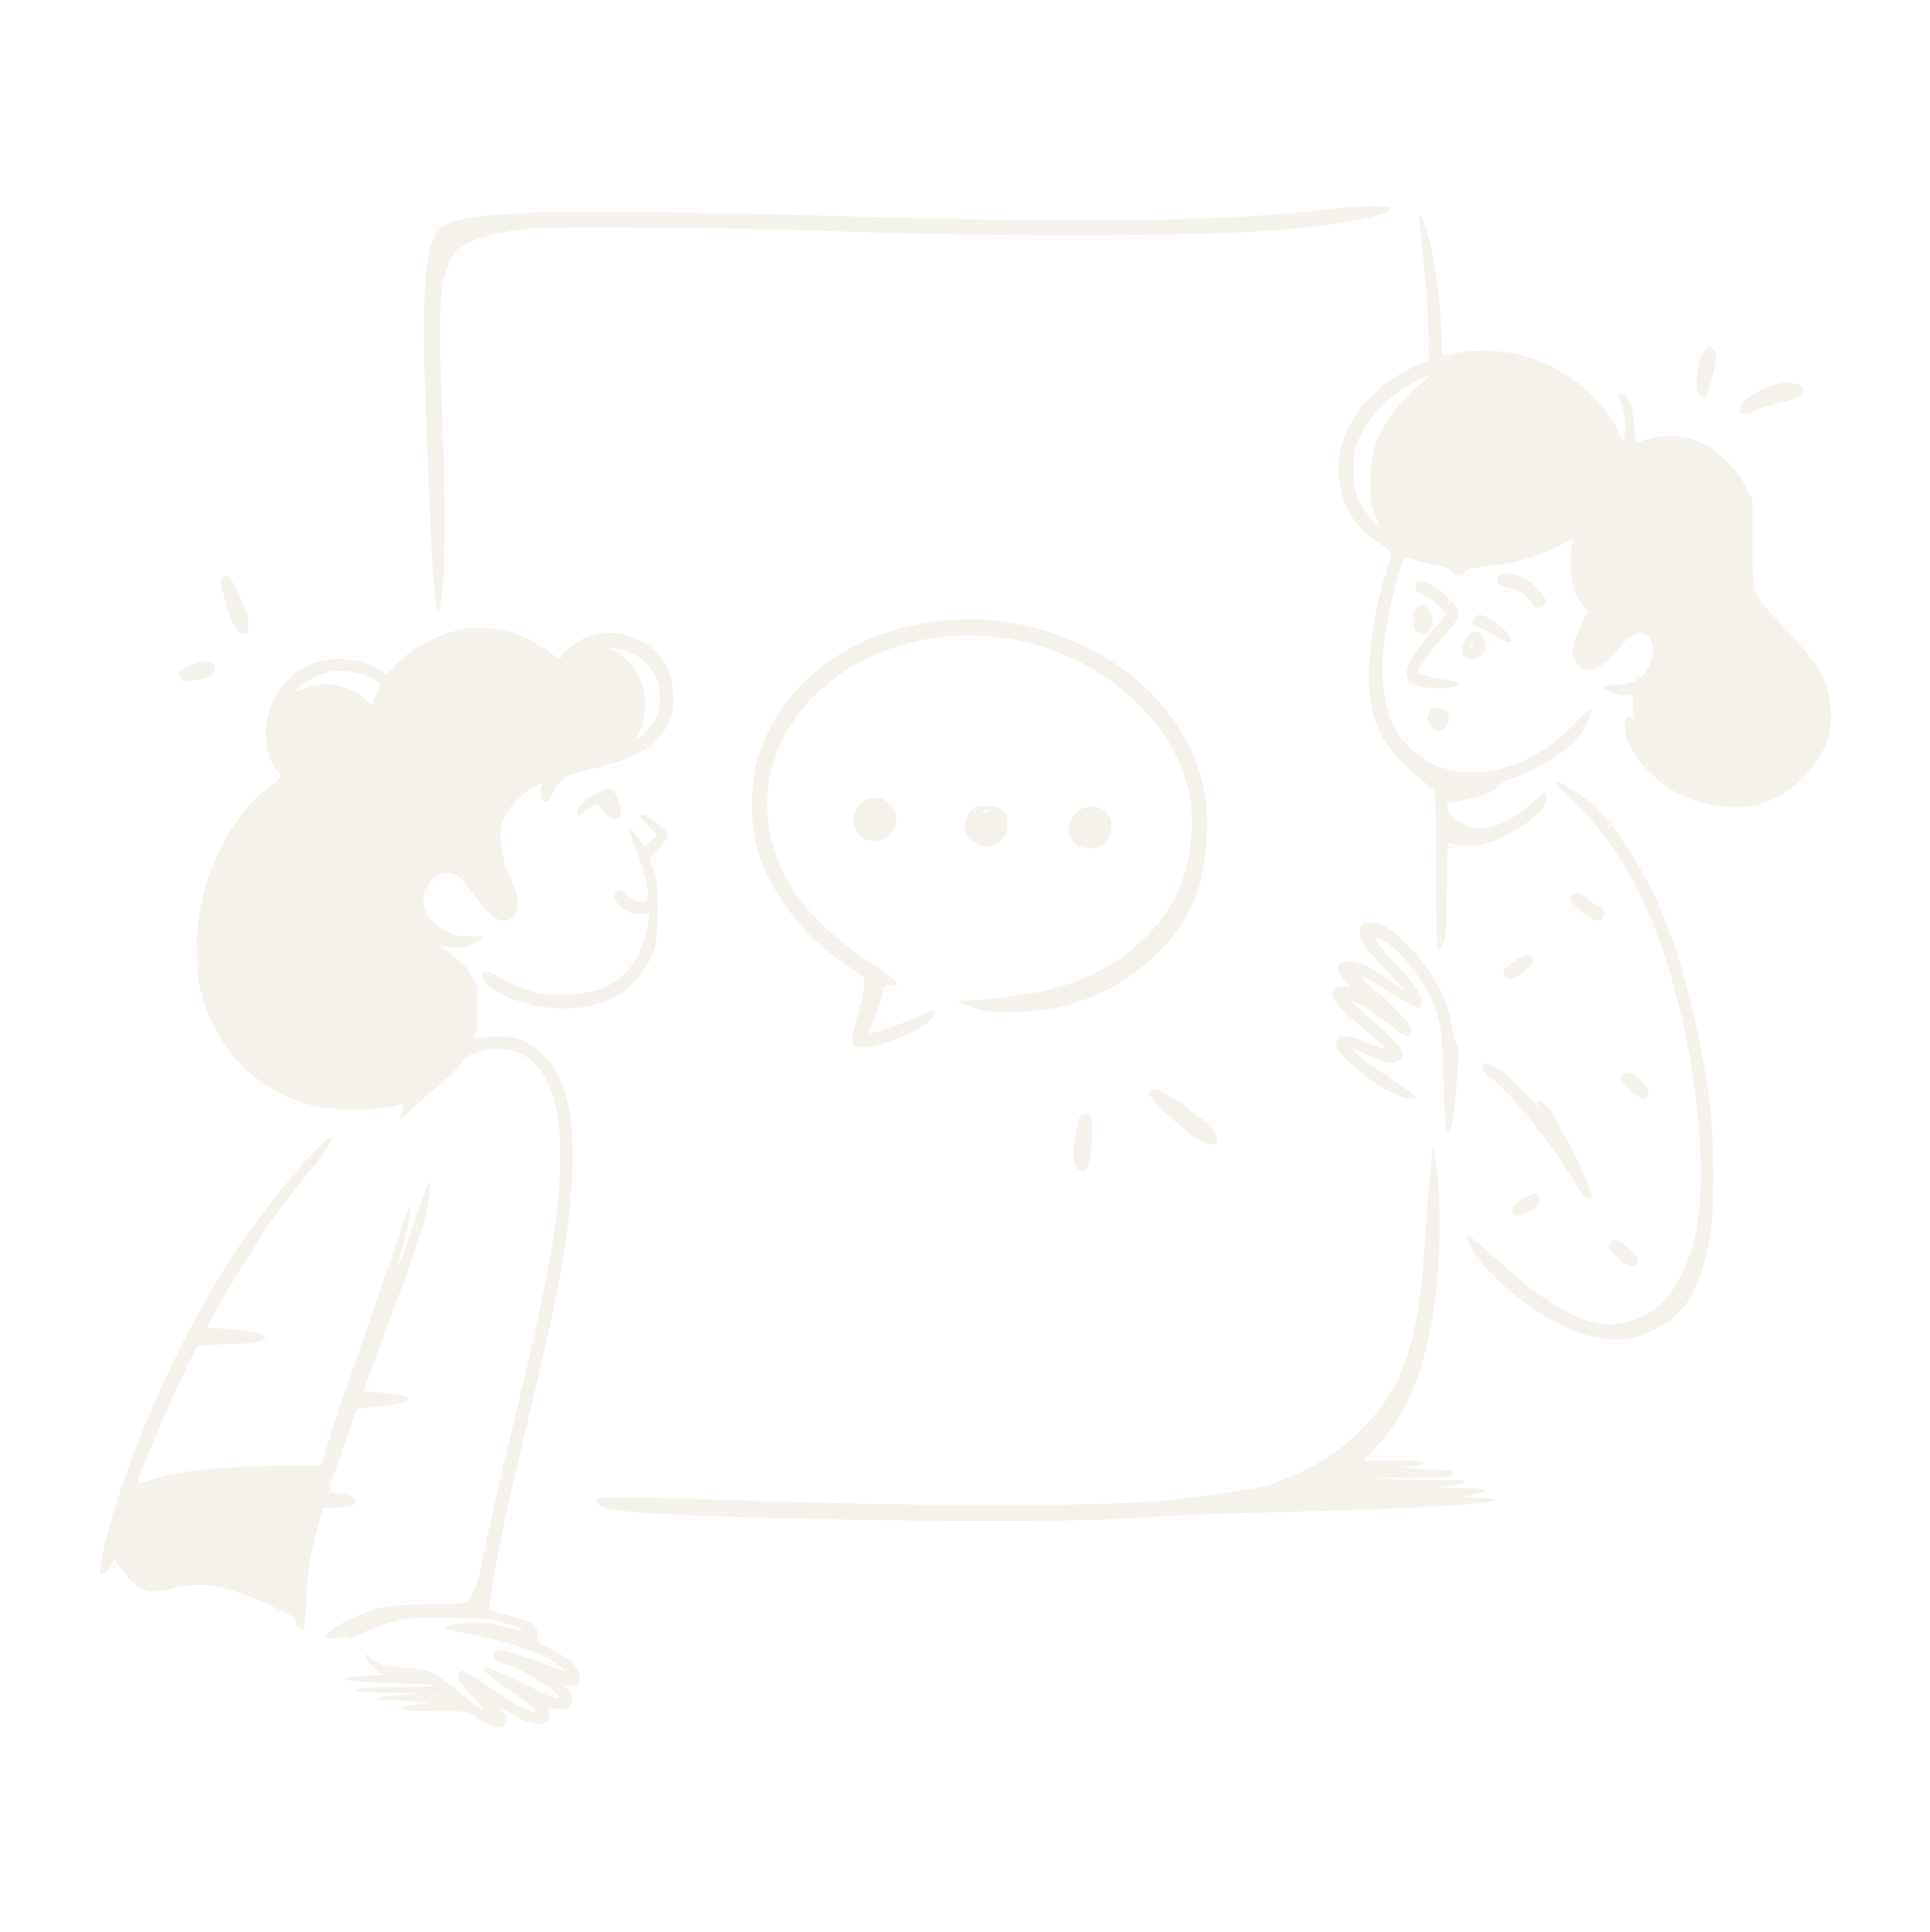
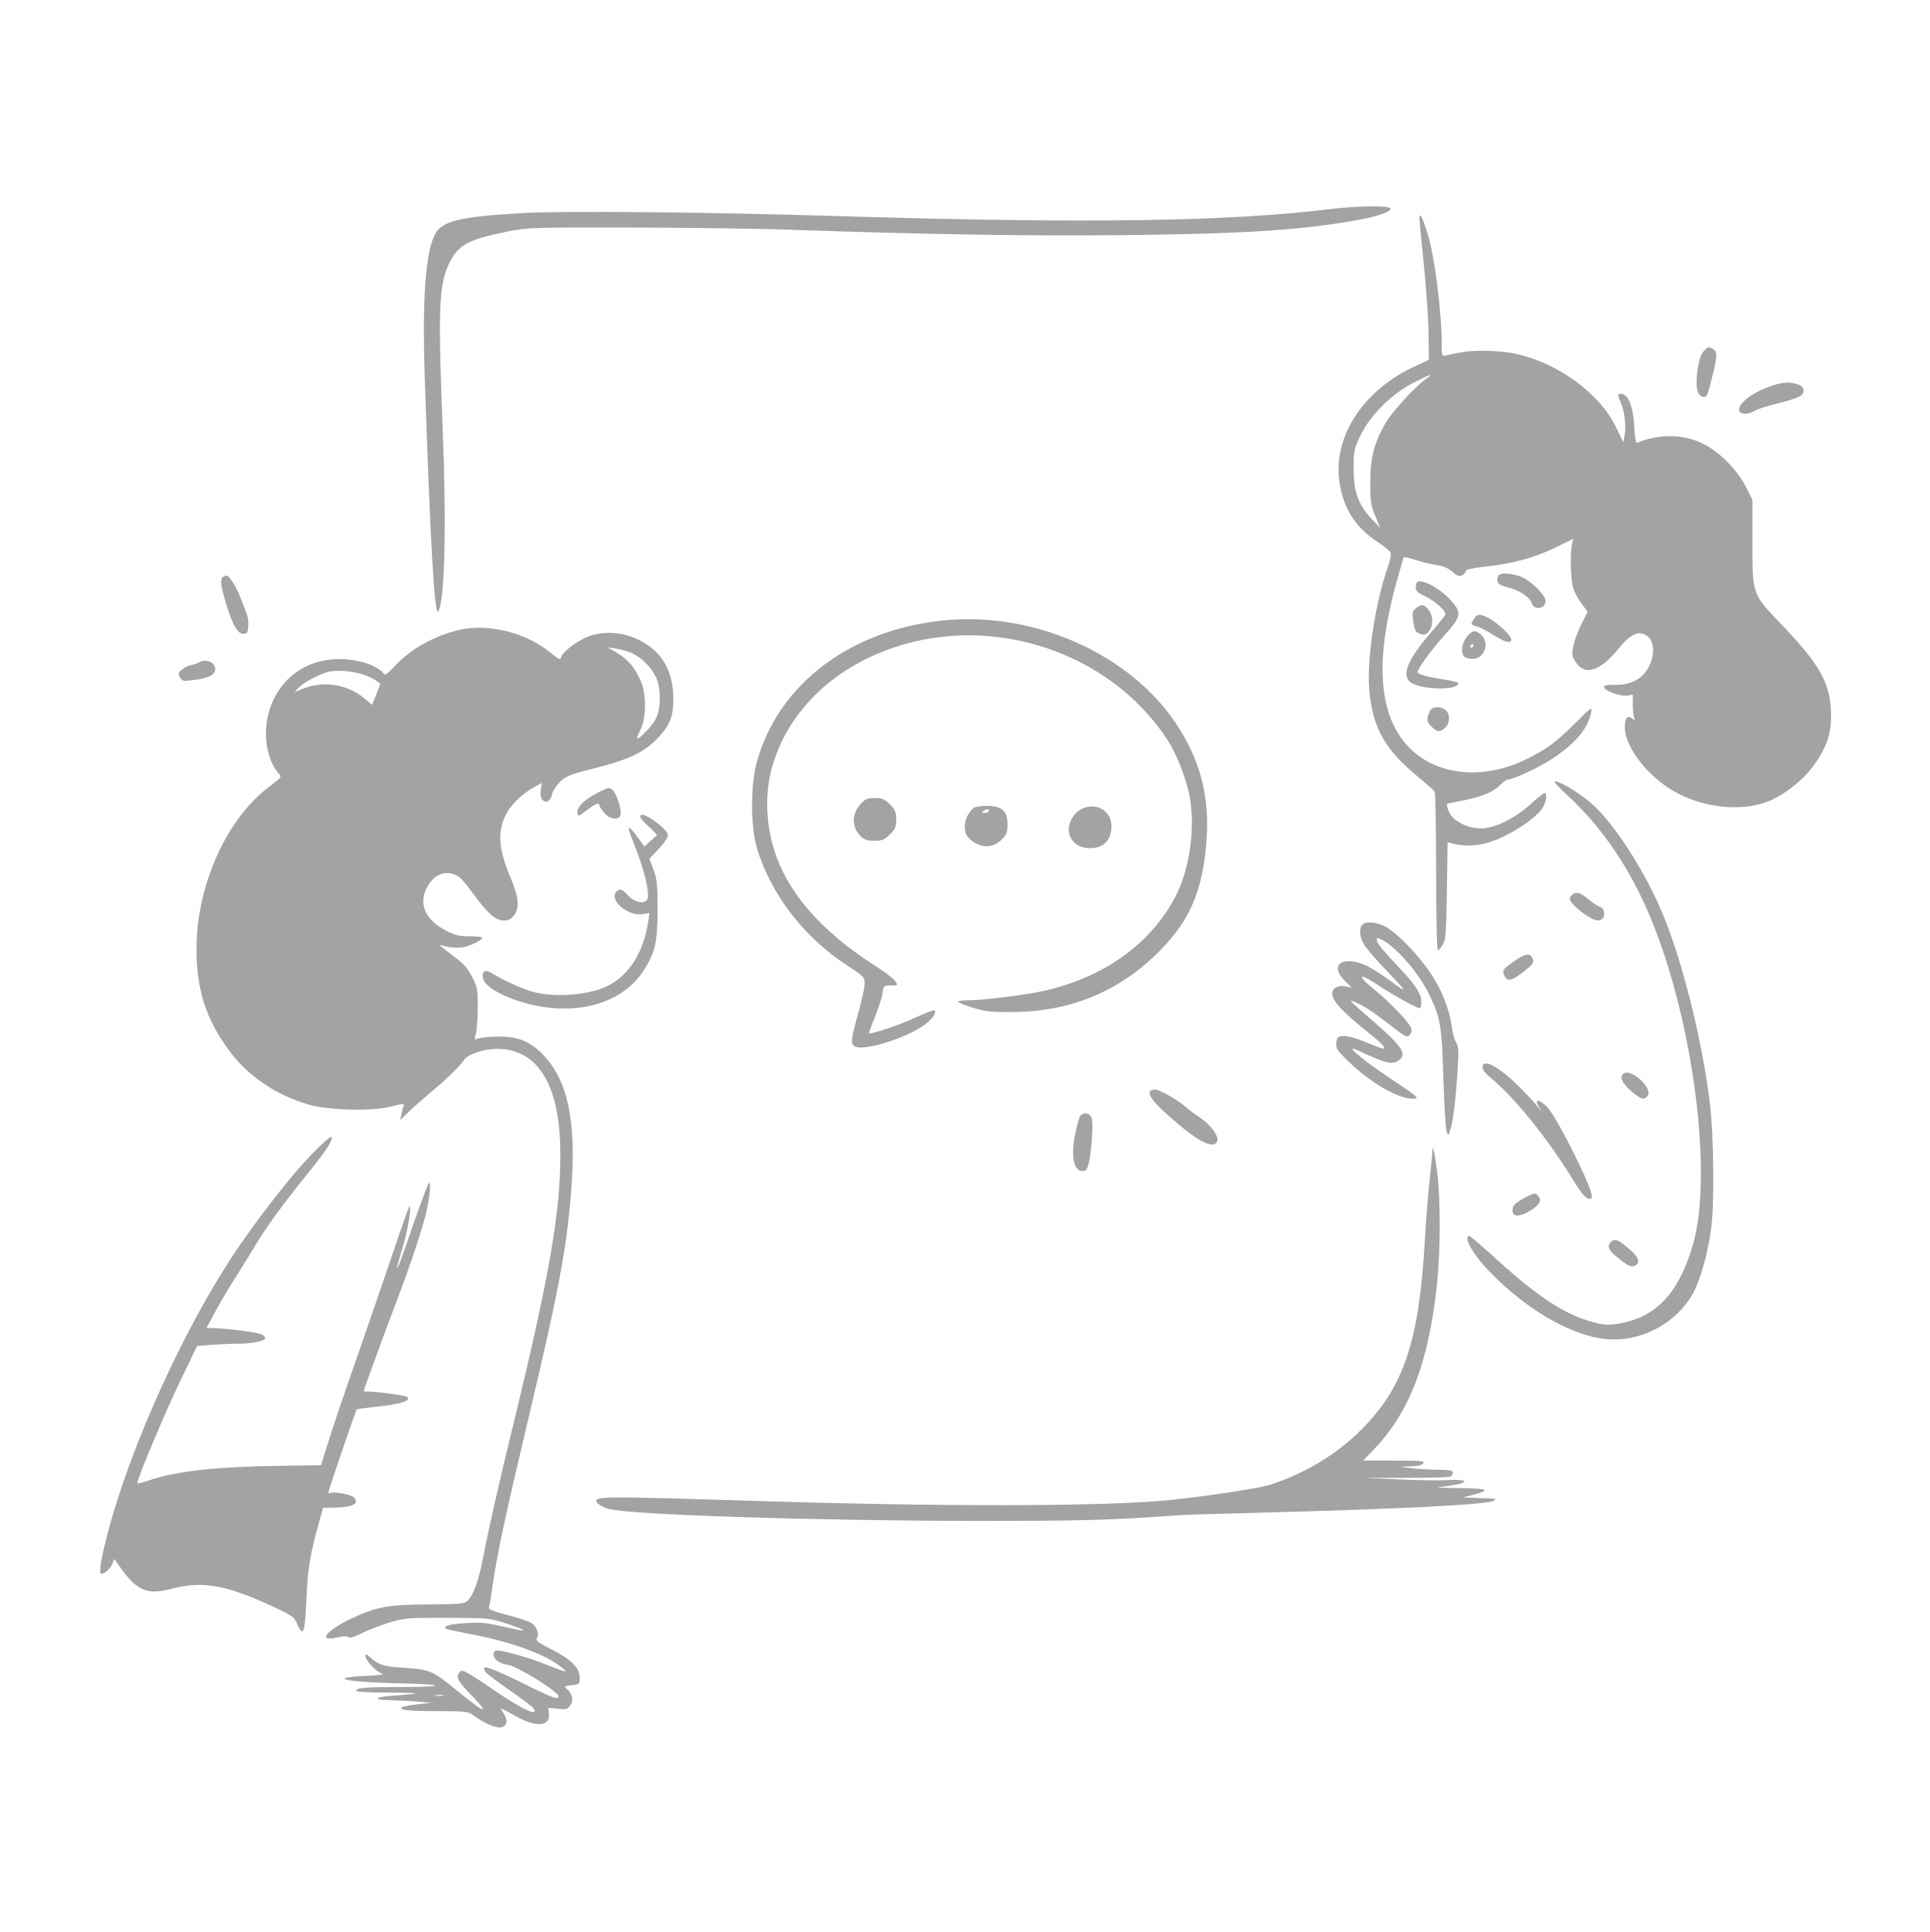
<svg xmlns="http://www.w3.org/2000/svg" version="1.0" width="1040pt" height="1041pt" viewBox="0 0 1040 1041" preserveAspectRatio="xMidYMid meet">
-   <g transform="translate(0,1041) scale(0.1,-0.1)" fill="#F5F2EB" stroke="none">
+   <g transform="translate(0,1041) scale(0.1,-0.1)" fill="#a3a3a3" stroke="none">
    <path d="M7175 9284 c-551 -68 -1317 -79 -2635 -39 -746 23 -1500 30 -1738 16 -315 -18 -416 -42 -454 -107 -54 -92 -73 -344 -59 -775 31 -913 53 -1295 73 -1263 35 55 45 456 24 980 -25 635 -21 771 30 884 48 108 102 139 318 182 108 22 128 23 671 22 308 -1 706 -6 885 -13 700 -24 1238 -33 1755 -28 650 7 944 25 1254 78 126 21 215 54 191 69 -21 13 -184 10 -315 -6z" />
    <path d="M7650 9235 c0 -11 11 -125 24 -254 13 -129 25 -297 25 -372 l2 -138 -66 -30 c-289 -131 -455 -385 -415 -636 22 -138 88 -240 206 -316 35 -23 66 -49 69 -58 3 -9 -4 -42 -14 -72 -70 -198 -116 -505 -101 -671 18 -198 84 -316 257 -459 48 -40 91 -78 95 -84 4 -5 8 -200 8 -432 0 -268 4 -423 10 -423 5 0 17 15 27 33 15 27 18 68 21 290 l4 259 21 -6 c125 -31 237 -2 395 103 33 23 73 57 88 76 24 33 35 78 21 92 -4 3 -35 -21 -70 -53 -88 -82 -203 -139 -277 -138 -63 1 -127 29 -159 70 -17 22 -29 64 -18 64 1 0 43 9 93 19 100 21 156 46 193 85 14 14 31 26 38 26 29 0 166 64 236 110 126 82 195 164 212 250 7 34 4 32 -87 -58 -101 -100 -147 -135 -250 -187 -243 -125 -511 -95 -658 73 -152 172 -169 460 -53 877 20 72 37 131 38 133 2 2 32 -5 67 -16 34 -11 85 -23 113 -27 33 -5 60 -16 83 -36 27 -24 37 -27 52 -19 11 6 20 16 20 23 0 9 36 16 113 25 143 15 267 50 379 106 l88 43 -7 -26 c-12 -43 -8 -193 5 -238 7 -23 28 -62 46 -86 l33 -43 -28 -55 c-38 -73 -61 -152 -53 -183 3 -14 17 -37 30 -51 50 -54 126 -22 220 93 61 77 109 97 152 65 37 -28 42 -96 11 -160 -33 -69 -93 -103 -181 -103 -55 0 -66 -3 -62 -15 8 -20 88 -48 124 -43 l30 5 0 -53 c0 -29 3 -61 7 -71 6 -16 5 -16 -11 -4 -25 21 -41 -1 -39 -53 4 -113 140 -278 291 -354 153 -77 341 -93 474 -43 92 35 195 116 255 199 71 100 96 178 91 290 -7 154 -61 251 -256 456 -172 180 -167 166 -167 451 l0 230 -34 69 c-46 93 -144 192 -234 236 -106 52 -239 53 -353 4 -8 -3 -13 25 -16 88 -6 100 -28 163 -61 174 -29 9 -32 -3 -13 -43 21 -45 31 -127 22 -178 l-7 -38 -41 84 c-88 181 -315 346 -545 394 -37 8 -111 15 -163 15 -84 0 -114 -4 -207 -25 -22 -5 -23 -3 -23 67 0 170 -39 473 -77 593 -26 82 -43 115 -43 80z m35 -867 c-60 -43 -181 -175 -218 -238 -61 -106 -82 -186 -82 -320 0 -102 3 -122 27 -180 l27 -65 -49 52 c-71 77 -94 143 -95 268 0 95 2 104 38 180 52 108 167 222 285 283 92 46 113 53 67 20z" />
    <path d="M9182 8517 c-15 -16 -25 -46 -33 -98 -13 -90 -3 -142 29 -147 17 -3 23 4 31 35 49 183 51 207 22 223 -26 13 -24 14 -49 -13z" />
    <path d="M9531 8325 c-99 -37 -170 -96 -157 -131 7 -18 51 -18 80 1 13 9 68 27 122 40 121 31 144 42 144 71 0 16 -9 25 -31 33 -47 16 -86 12 -158 -14z" />
    <path d="M8074 7306 c-13 -34 1 -49 53 -61 57 -13 118 -53 128 -84 13 -42 75 -33 75 11 0 32 -86 115 -137 132 -59 20 -112 21 -119 2z" />
    <path d="M1201 7301 c-16 -11 -12 -48 18 -145 33 -111 62 -161 91 -161 22 0 25 5 28 38 2 22 -1 51 -7 65 -42 113 -53 140 -76 174 -27 40 -32 43 -54 29z" />
    <path d="M7637 7273 c-4 -3 -7 -17 -7 -29 0 -18 12 -29 55 -49 49 -24 105 -74 105 -95 0 -5 -36 -50 -81 -102 -119 -137 -155 -221 -111 -261 48 -44 262 -50 262 -8 0 5 -36 14 -80 20 -85 13 -140 28 -140 40 0 18 70 114 141 194 98 108 100 125 32 199 -58 62 -155 112 -176 91z" />
    <path d="M7631 7133 c-20 -16 -21 -24 -14 -73 7 -48 12 -56 37 -65 24 -8 31 -6 47 14 25 31 24 82 -2 115 -24 31 -39 32 -68 9z" />
    <path d="M7946 7079 c-22 -31 -20 -36 12 -44 15 -3 55 -24 90 -46 64 -39 86 -46 96 -30 14 21 -102 123 -156 136 -20 5 -29 2 -42 -16z" />
    <path d="M5107 7069 c-515 -44 -914 -342 -1029 -769 -33 -122 -33 -340 0 -454 71 -247 253 -486 485 -636 93 -61 97 -65 97 -100 0 -20 -16 -92 -35 -161 -40 -142 -42 -165 -17 -178 46 -24 255 38 360 107 51 33 83 74 69 88 -3 4 -50 -14 -104 -39 -84 -40 -241 -92 -249 -84 -2 1 13 43 33 91 19 49 38 106 40 128 5 37 7 38 45 38 38 0 38 0 23 23 -8 13 -47 43 -85 68 -270 169 -446 352 -536 555 -72 163 -89 357 -46 519 81 302 322 542 659 656 540 182 1161 -25 1470 -490 45 -67 87 -167 115 -269 45 -167 18 -413 -62 -573 -133 -262 -389 -447 -723 -520 -98 -21 -324 -49 -405 -49 -29 0 -51 -4 -48 -8 3 -5 40 -20 83 -33 67 -20 97 -23 213 -22 322 2 595 121 812 352 135 144 199 287 224 503 33 274 -16 487 -159 701 -247 369 -751 597 -1230 556z" />
    <path d="M2475 7016 c-136 -32 -267 -106 -350 -198 -26 -29 -50 -47 -53 -42 -35 51 -155 88 -268 82 -189 -10 -332 -140 -365 -330 -18 -106 8 -225 62 -284 19 -21 19 -21 -50 -73 -230 -171 -393 -535 -392 -876 0 -216 51 -375 173 -542 101 -139 252 -242 429 -294 109 -32 346 -38 447 -11 64 16 72 17 67 3 -4 -9 -9 -29 -12 -46 l-6 -30 44 43 c24 23 75 68 113 100 83 68 166 148 186 180 23 35 122 65 200 60 209 -13 320 -209 320 -568 0 -313 -58 -648 -245 -1420 -88 -359 -141 -594 -174 -766 -21 -111 -52 -193 -82 -220 -18 -16 -43 -18 -212 -19 -213 -1 -279 -13 -409 -74 -143 -68 -190 -129 -81 -104 31 8 52 8 60 2 8 -7 31 0 72 20 33 17 100 43 148 58 85 25 97 26 313 26 216 -1 229 -2 310 -28 47 -15 89 -31 94 -35 10 -10 12 -10 -122 20 -77 17 -111 20 -188 14 -84 -6 -116 -15 -101 -30 2 -2 40 -11 83 -19 201 -37 342 -79 459 -137 45 -23 108 -68 102 -74 -2 -2 -46 14 -98 35 -105 43 -263 86 -279 76 -20 -12 -10 -45 20 -60 16 -8 36 -15 44 -15 41 0 276 -145 276 -170 0 -19 -27 -10 -136 43 -243 120 -286 134 -258 89 6 -9 64 -54 130 -99 65 -45 123 -89 129 -97 32 -50 -60 -8 -215 99 -58 40 -120 80 -139 90 -33 17 -35 17 -47 0 -18 -24 -6 -44 74 -127 64 -66 72 -86 22 -51 -14 10 -71 54 -127 100 -113 91 -131 98 -269 107 -105 6 -138 17 -176 54 -22 20 -28 22 -28 9 0 -24 58 -86 89 -95 17 -4 -14 -9 -89 -12 -69 -3 -114 -9 -113 -15 3 -12 130 -22 336 -26 82 -2 151 -7 153 -11 3 -5 -82 -8 -188 -8 -192 0 -238 -4 -238 -21 0 -5 73 -9 162 -9 89 0 159 -2 157 -4 -2 -3 -47 -7 -99 -11 -121 -7 -143 -25 -34 -26 43 -1 111 -4 149 -8 l70 -6 -65 -7 c-36 -4 -73 -10 -83 -13 -44 -17 8 -25 169 -25 169 0 176 -1 207 -24 52 -39 117 -67 145 -64 33 4 41 38 18 73 -9 13 -16 26 -16 29 0 2 32 -14 70 -36 117 -68 199 -63 188 11 l-4 29 52 -5 c47 -5 53 -3 68 19 19 28 11 63 -20 88 -16 14 -14 15 27 20 44 5 44 5 43 43 -2 53 -47 97 -154 151 -69 35 -84 46 -77 58 15 23 0 63 -29 83 -14 9 -73 29 -130 43 -74 19 -103 31 -99 40 3 7 12 61 20 120 25 173 69 377 190 887 172 723 214 953 236 1276 23 341 -22 551 -144 685 -71 78 -140 109 -242 109 -44 0 -93 -4 -108 -8 l-29 -8 9 43 c4 24 8 86 8 139 0 87 -3 102 -30 155 -19 37 -47 71 -75 92 -25 19 -58 45 -75 58 l-29 23 44 -10 c24 -6 62 -7 85 -3 39 6 105 39 105 52 0 4 -31 7 -68 7 -56 0 -79 5 -127 30 -116 59 -153 150 -100 240 33 58 83 82 136 66 32 -10 51 -27 104 -100 84 -114 125 -151 170 -151 24 0 39 7 54 26 33 41 27 100 -18 207 -68 159 -72 257 -16 353 28 48 92 106 148 135 l37 20 -6 -39 c-10 -67 47 -87 61 -22 4 18 24 48 44 68 32 30 53 39 168 68 196 49 275 85 349 158 78 78 98 133 92 250 -8 136 -68 230 -185 288 -82 40 -172 49 -256 24 -60 -17 -151 -83 -162 -115 -6 -19 -11 -16 -63 26 -129 105 -332 155 -487 119z m930 -125 c49 -22 99 -70 128 -125 30 -58 31 -174 0 -232 -20 -38 -90 -110 -99 -102 -2 2 7 24 19 49 31 63 31 193 -1 263 -33 73 -67 112 -125 147 l-52 31 45 -7 c24 -3 62 -14 85 -24z m-1445 -116 c25 -9 55 -23 68 -33 l22 -17 -22 -57 -23 -56 -35 30 c-92 79 -218 102 -329 60 l-54 -21 24 25 c25 27 111 72 162 85 41 10 130 3 187 -16z m428 -5502 c-10 -2 -28 -2 -40 0 -13 2 -5 4 17 4 22 1 32 -1 23 -4z" />
    <path d="M7906 6979 c-28 -33 -35 -86 -14 -107 7 -7 27 -12 44 -12 67 0 96 89 43 133 -30 24 -43 22 -73 -14z m34 -49 c0 -5 -5 -10 -11 -10 -5 0 -7 5 -4 10 3 6 8 10 11 10 2 0 4 -4 4 -10z" />
    <path d="M1070 6840 c-8 -5 -27 -11 -41 -14 -15 -3 -37 -14 -49 -24 -20 -16 -21 -21 -10 -41 11 -21 16 -23 68 -16 85 10 122 29 122 59 0 38 -51 59 -90 36z" />
    <path d="M7712 6587 c-6 -6 -13 -24 -17 -39 -5 -21 -1 -33 19 -52 30 -31 49 -33 76 -6 25 25 26 72 2 93 -22 20 -65 22 -80 4z" />
    <path d="M8447 6125 c187 -172 335 -390 447 -656 230 -550 340 -1388 230 -1765 -75 -259 -196 -389 -394 -425 -59 -10 -78 -10 -136 5 -152 38 -298 132 -523 336 -79 72 -147 130 -152 130 -34 0 15 -92 93 -175 197 -211 448 -360 640 -380 189 -20 387 85 476 253 36 67 75 206 93 332 19 126 16 504 -5 680 -40 339 -151 783 -261 1040 -88 207 -234 438 -349 554 -66 66 -191 146 -227 146 -8 0 23 -34 68 -75z" />
    <path d="M3224 6140 c-73 -36 -117 -79 -112 -110 3 -21 5 -20 50 14 47 36 68 44 68 27 0 -5 12 -23 26 -40 29 -35 77 -43 88 -14 9 23 -20 116 -42 136 -18 16 -22 15 -78 -13z" />
    <path d="M4640 6080 c-50 -53 -51 -126 -3 -174 21 -21 35 -26 75 -26 43 0 54 4 84 34 29 29 34 41 34 81 0 40 -5 52 -34 81 -29 29 -41 34 -81 34 -39 0 -52 -5 -75 -30z" />
    <path d="M5248 6057 c-52 -42 -65 -128 -25 -165 56 -52 125 -56 173 -8 30 30 34 41 34 84 0 72 -29 99 -109 100 -32 0 -65 -5 -73 -11z m82 -17 c0 -5 -10 -10 -22 -10 -19 0 -20 2 -8 10 19 13 30 13 30 0z" />
    <path d="M5840 6056 c-44 -16 -80 -68 -80 -115 1 -60 47 -101 114 -101 75 0 116 42 116 119 0 78 -73 126 -150 97z" />
    <path d="M3450 6009 c0 -6 21 -30 48 -54 26 -24 45 -45 42 -47 -3 -1 -19 -16 -36 -31 l-31 -28 -37 50 c-20 28 -40 51 -45 51 -6 0 3 -30 18 -67 64 -155 99 -301 77 -323 -22 -22 -68 -11 -103 27 -28 29 -38 35 -52 26 -63 -40 48 -145 136 -128 l33 6 -6 -43 c-23 -163 -101 -290 -215 -348 -98 -51 -282 -67 -404 -35 -57 15 -168 65 -227 103 -34 21 -54 6 -44 -32 15 -60 189 -137 350 -155 222 -26 413 47 511 194 66 100 79 157 79 335 0 135 -3 163 -22 214 l-22 59 50 53 c28 29 50 62 50 73 0 11 -18 34 -42 54 -66 53 -108 71 -108 46z" />
    <path d="M8472 5588 c-20 -20 -14 -34 27 -71 43 -39 91 -67 114 -67 40 0 45 63 7 75 -11 3 -38 22 -61 41 -43 36 -67 42 -87 22z" />
    <path d="M7342 5428 c-20 -20 -14 -73 14 -114 14 -21 60 -75 103 -119 127 -133 133 -143 41 -75 -47 35 -108 74 -136 87 -127 58 -204 4 -116 -82 l37 -37 -32 7 c-40 8 -73 -9 -73 -38 0 -41 51 -96 213 -226 62 -50 79 -71 59 -71 -4 0 -47 16 -95 36 -54 22 -100 34 -120 32 -28 -3 -32 -7 -35 -37 -3 -30 4 -41 65 -100 116 -113 267 -201 345 -201 43 0 37 5 -132 118 -115 77 -208 152 -188 152 3 0 39 -15 79 -34 101 -45 134 -52 164 -32 52 34 26 75 -137 216 -65 56 -118 103 -118 105 0 8 49 -14 92 -41 24 -15 80 -56 126 -92 75 -58 85 -63 99 -50 10 11 13 23 8 39 -10 30 -109 134 -197 206 -101 82 -87 96 22 23 83 -55 218 -129 224 -122 3 3 6 20 6 37 0 39 -33 90 -109 170 -93 98 -131 144 -131 160 0 14 3 14 28 1 81 -42 202 -183 258 -301 58 -123 65 -165 73 -450 5 -143 12 -271 18 -284 9 -22 10 -21 22 20 14 47 28 168 38 331 5 86 3 112 -9 130 -8 13 -18 47 -22 76 -13 100 -53 204 -115 297 -66 100 -184 221 -248 254 -47 23 -102 28 -121 9z" />
    <path d="M8158 5229 c-61 -43 -64 -48 -48 -80 16 -29 40 -23 102 26 50 39 56 48 49 67 -13 36 -41 32 -103 -13z" />
    <path d="M7990 4659 c0 -11 15 -33 33 -47 133 -108 307 -321 447 -547 49 -80 74 -111 90 -113 20 -3 22 0 17 25 -10 58 -168 375 -224 450 -24 33 -61 59 -70 50 -2 -3 3 -18 12 -34 17 -27 16 -27 -6 2 -12 17 -59 67 -103 111 -107 107 -196 154 -196 103z" />
    <path d="M8747 4623 c-19 -18 -3 -51 42 -90 53 -46 71 -52 90 -29 34 41 -94 157 -132 119z" />
    <path d="M6197 4528 c-8 -22 23 -61 109 -137 148 -131 231 -174 253 -133 14 27 -31 89 -96 133 -26 17 -59 42 -73 55 -40 36 -142 94 -166 94 -12 0 -24 -6 -27 -12z" />
    <path d="M5822 4397 c-6 -6 -18 -50 -27 -96 -25 -119 -9 -201 39 -201 19 0 25 8 34 43 14 56 25 208 16 241 -7 28 -43 36 -62 13z" />
    <path d="M1688 4199 c-99 -101 -242 -280 -375 -469 -298 -421 -616 -1114 -742 -1617 -29 -114 -38 -183 -25 -183 18 0 47 26 58 51 l12 29 40 -56 c21 -32 56 -70 77 -85 55 -40 99 -44 198 -18 161 41 288 19 534 -95 113 -52 121 -58 137 -97 32 -74 42 -47 49 127 6 162 20 248 65 409 l25 90 70 2 c95 3 128 22 95 56 -16 15 -110 32 -126 22 -6 -3 -10 -2 -10 3 0 11 147 443 153 448 2 2 48 8 102 14 138 14 198 34 166 55 -12 7 -166 27 -203 27 -16 0 -28 1 -28 2 0 7 124 345 178 486 61 159 116 321 151 445 24 86 38 205 22 190 -6 -6 -44 -109 -86 -229 -41 -121 -78 -222 -81 -225 -8 -7 -5 3 31 124 25 85 45 217 31 204 -3 -3 -40 -105 -80 -225 -41 -120 -130 -381 -199 -579 -70 -198 -142 -412 -161 -475 l-36 -115 -217 -3 c-355 -5 -569 -29 -717 -81 -31 -11 -56 -16 -56 -12 0 24 152 386 230 547 l92 191 81 7 c45 3 111 6 147 6 70 0 140 15 140 30 0 5 -8 14 -18 19 -20 11 -157 30 -243 34 l-56 2 54 100 c30 55 74 129 98 165 23 36 70 111 103 166 61 104 154 233 297 409 94 117 129 170 122 188 -3 7 -43 -27 -99 -84z" />
    <path d="M7720 4208 c0 -9 -6 -74 -14 -145 -8 -70 -20 -216 -26 -323 -31 -558 -113 -803 -345 -1035 -131 -131 -300 -233 -486 -294 -59 -19 -296 -56 -519 -81 -338 -38 -1243 -40 -2295 -6 -707 22 -800 23 -819 5 -13 -12 19 -36 64 -49 109 -32 1100 -64 1980 -65 581 0 722 4 1085 30 33 3 229 9 435 14 755 20 1221 43 1266 63 27 12 21 13 -66 16 l-95 4 55 14 c98 26 82 34 -75 36 -83 1 -132 3 -110 5 22 2 64 8 94 14 78 16 45 30 -54 24 -44 -3 -161 -1 -260 4 l-180 8 226 0 c125 0 232 3 238 7 6 4 11 14 11 22 0 11 -18 14 -87 15 -49 1 -113 4 -143 9 l-55 7 56 2 c37 1 61 6 69 16 11 13 -7 15 -155 15 l-168 0 60 63 c191 200 294 470 338 891 19 185 19 459 0 606 -13 101 -25 151 -25 108z" />
    <path d="M8212 3953 c-33 -17 -55 -35 -58 -49 -13 -52 28 -58 99 -14 47 30 58 55 35 78 -16 16 -16 16 -76 -15z" />
    <path d="M8682 3718 c-22 -22 -13 -45 31 -80 59 -49 79 -58 100 -47 30 17 19 46 -37 93 -55 48 -74 54 -94 34z" />
  </g>
</svg>
